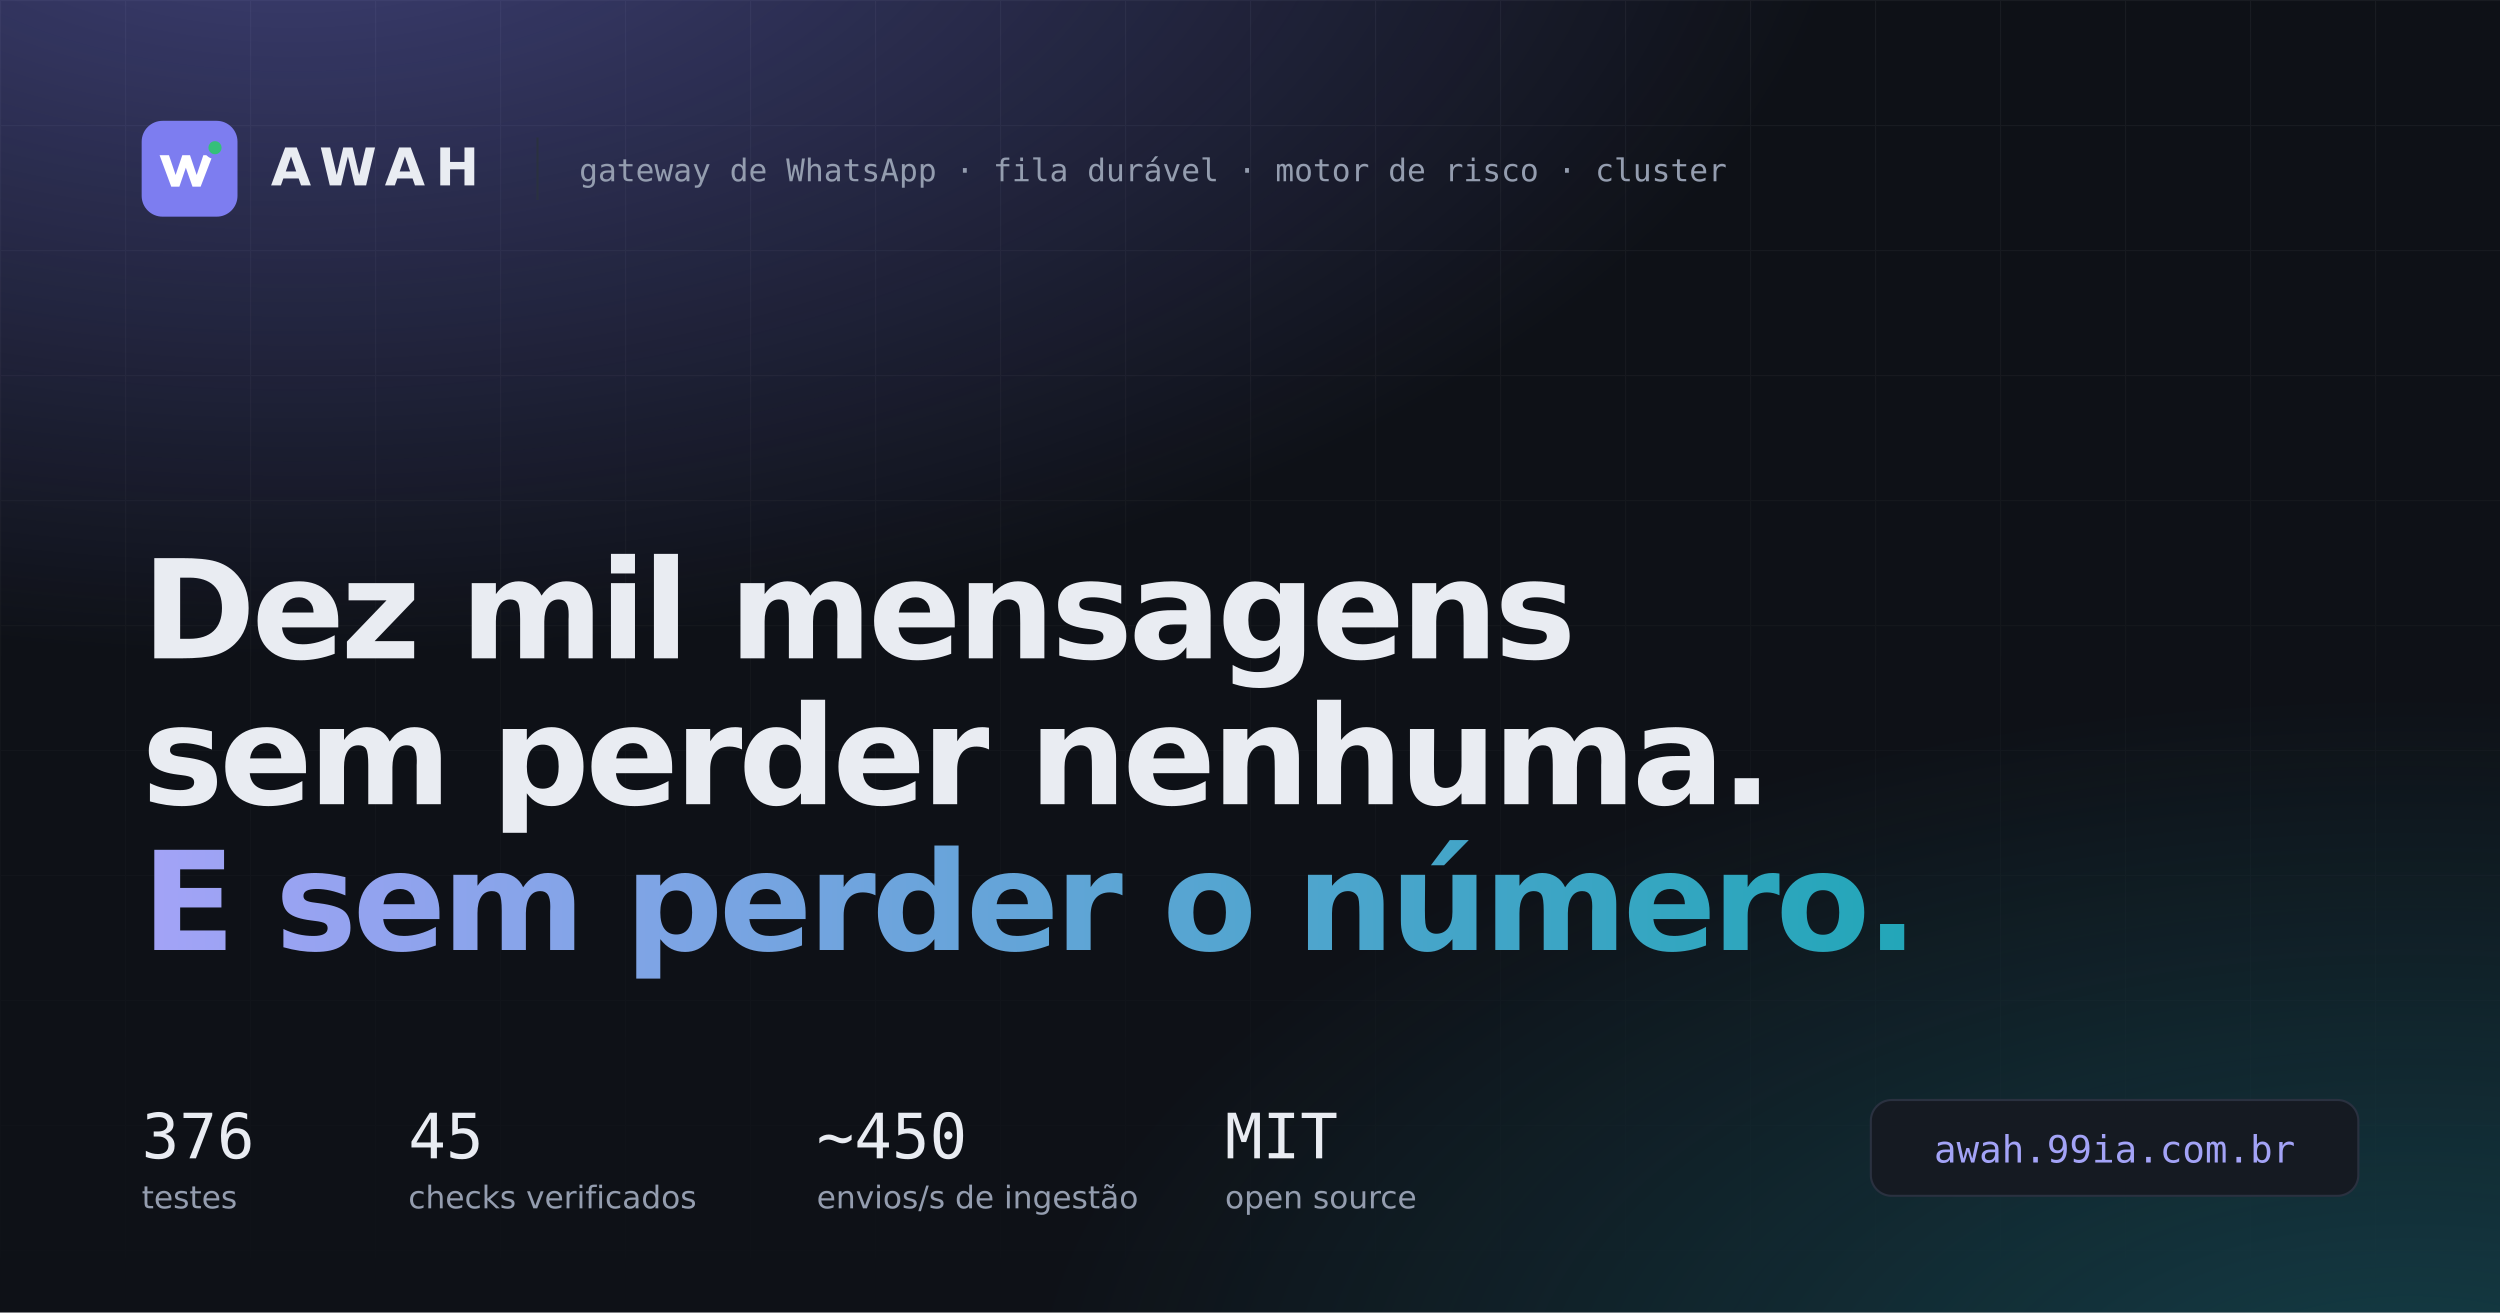
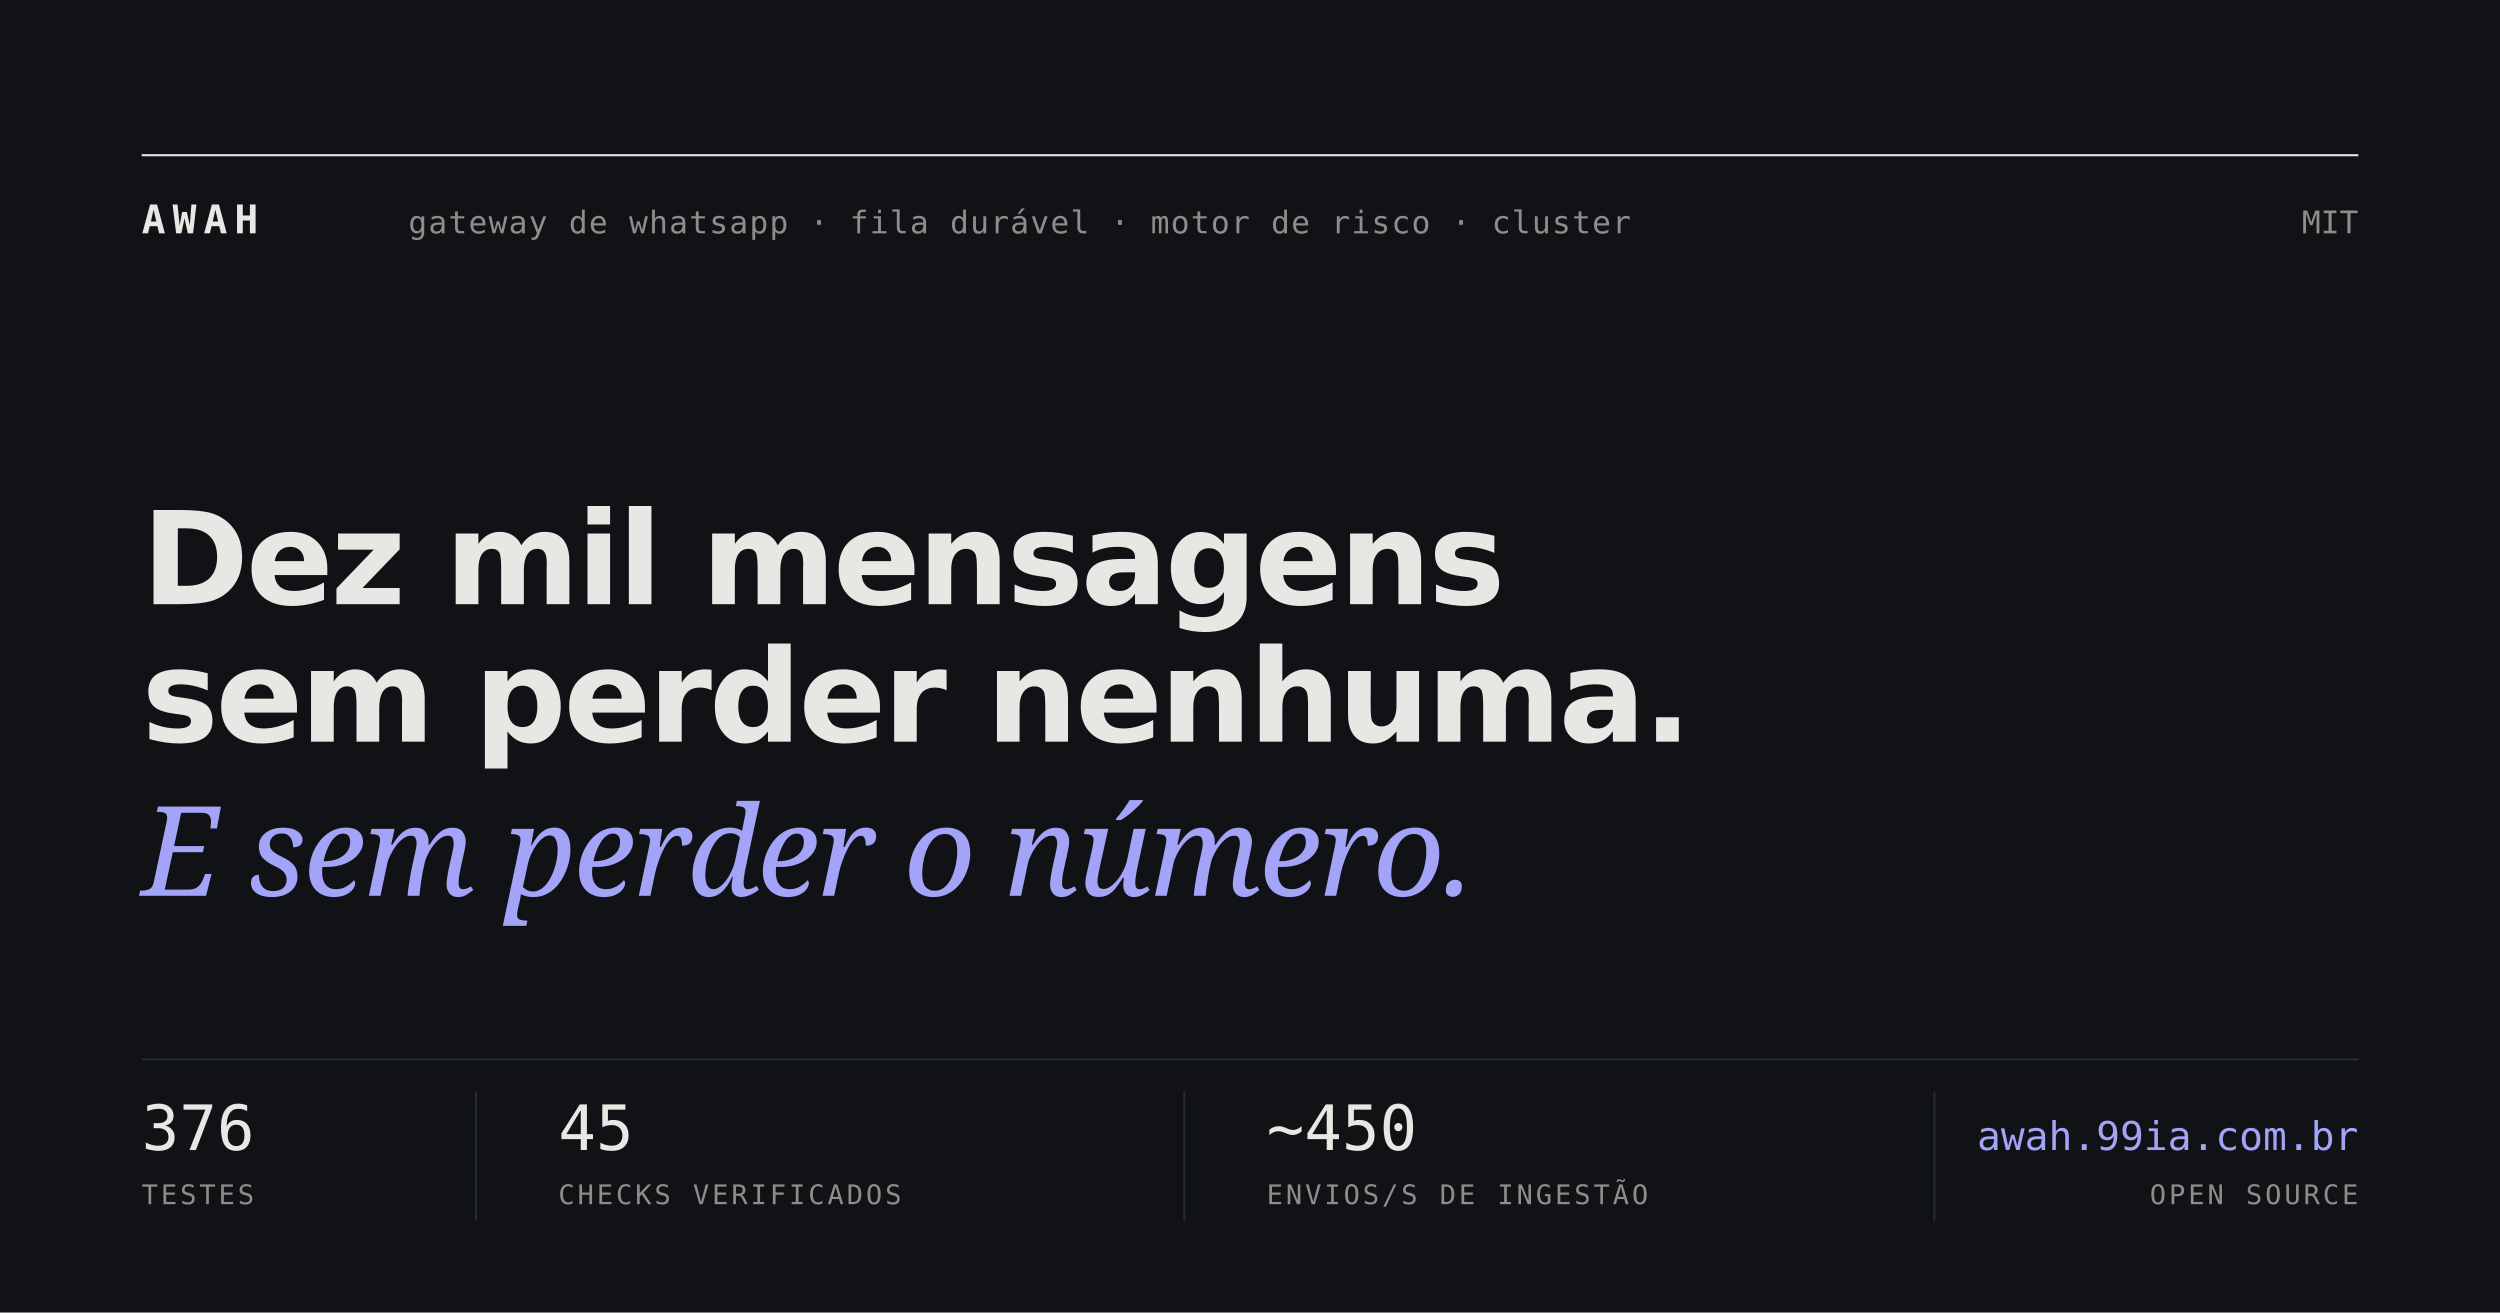
<svg xmlns="http://www.w3.org/2000/svg" width="1200" height="630" viewBox="0 0 1200 630" role="img" aria-label="AWAH — dez mil mensagens sem perder nenhuma, e sem perder o número">
-   <defs>
-     <linearGradient id="ink" x1="0" y1="0" x2="1" y2="0">
-       <stop offset="0%" stop-color="#a3a3f7" />
-       <stop offset="100%" stop-color="#22a6b8" />
-     </linearGradient>
-     <radialGradient id="g1" cx="0.12" cy="-0.12" r="0.62">
-       <stop offset="0%" stop-color="#7d7df0" stop-opacity="0.45" />
-       <stop offset="100%" stop-color="#7d7df0" stop-opacity="0" />
-     </radialGradient>
-     <radialGradient id="g2" cx="0.96" cy="1.08" r="0.55">
-       <stop offset="0%" stop-color="#22a6b8" stop-opacity="0.30" />
-       <stop offset="100%" stop-color="#22a6b8" stop-opacity="0" />
-     </radialGradient>
-     <pattern id="grid" width="60" height="60" patternUnits="userSpaceOnUse">
-       <path d="M60 0H0V60" fill="none" stroke="#ffffff" stroke-opacity="0.05" stroke-width="1" />
-     </pattern>
-     <linearGradient id="fade" x1="0" y1="0" x2="0" y2="1">
-       <stop offset="0%" stop-color="#fff" stop-opacity="1" />
-       <stop offset="100%" stop-color="#fff" stop-opacity="0" />
-     </linearGradient>
-     <mask id="gridmask">
-       <rect width="1200" height="630" fill="url(#fade)" />
-     </mask>
-   </defs>
-   <rect width="1200" height="630" fill="#0e1117" />
-   <rect width="1200" height="630" fill="url(#grid)" mask="url(#gridmask)" />
-   <rect width="1200" height="630" fill="url(#g1)" />
-   <rect width="1200" height="630" fill="url(#g2)" />
-   <g transform="translate(68,58)">
-     <rect width="46" height="46" rx="10" fill="#7d7df0" />
-     <path d="M8.6 16.5h4.5l3.2 9.5 3.2-9.5h3.7l3.2 9.5 3.2-9.5h4.5L28.3 31.6h-3.9l-3.2-9.1-3.1 9.1h-3.9L8.6 16.5Z" fill="#fff" />
-     <circle cx="35.2" cy="12.9" r="4.3" fill="#35C07A" stroke="#7d7df0" stroke-width="2.3" />
-     <text x="62" y="31" fill="#e9ecf2" font-family="'IBM Plex Sans', 'DejaVu Sans', sans-serif" font-size="25" font-weight="600" letter-spacing="5">AWAH</text>
-     <line x1="190" y1="8" x2="190" y2="38" stroke="#2a3140" stroke-width="1" />
-     <text x="210" y="29" fill="#949daf" font-family="'IBM Plex Mono', 'DejaVu Sans Mono', monospace" font-size="15">gateway de WhatsApp · fila durável · motor de risco · cluster</text>
+   <rect width="1200" height="630" fill="#101216" />
+   <rect x="68" y="74" width="1064" height="1" fill="#e8e7e3" />
+   <g font-family="'IBM Plex Mono', 'DejaVu Sans Mono', monospace">
+     <text x="68" y="112" fill="#e8e7e3" font-size="19" font-weight="600" letter-spacing="3.4">AWAH</text>
+     <text x="196" y="112" fill="#8e8d89" font-size="15" letter-spacing="0.6">gateway de whatsapp · fila durável · motor de risco · cluster</text>
+     <text x="1132" y="112" fill="#8e8d89" font-size="15" text-anchor="end">MIT</text>
  </g>
-   <text x="68" y="316" fill="#e9ecf2" font-family="'IBM Plex Sans', 'DejaVu Sans', sans-serif" font-size="66" font-weight="700" letter-spacing="-2">Dez mil mensagens</text>
-   <text x="68" y="386" fill="#e9ecf2" font-family="'IBM Plex Sans', 'DejaVu Sans', sans-serif" font-size="66" font-weight="700" letter-spacing="-2">sem perder nenhuma.</text>
-   <text x="68" y="456" fill="url(#ink)" font-family="'IBM Plex Sans', 'DejaVu Sans', sans-serif" font-size="66" font-weight="700" letter-spacing="-2">E sem perder o número.</text>
+   <text x="68" y="290" fill="#e8e7e3" font-family="'IBM Plex Sans', 'DejaVu Sans', sans-serif" font-size="62" font-weight="600" letter-spacing="-1.4">Dez mil mensagens</text>
+   <text x="68" y="356" fill="#e8e7e3" font-family="'IBM Plex Sans', 'DejaVu Sans', sans-serif" font-size="62" font-weight="600" letter-spacing="-1.4">sem perder nenhuma.</text>
+   <text x="68" y="430" fill="#a3a3f7" font-family="'IBM Plex Serif', Georgia, serif" font-size="60" font-style="italic" letter-spacing="-1">E sem perder o número.</text>
+   <rect x="68" y="508" width="1064" height="1" fill="#262a31" />
  <g font-family="'IBM Plex Mono', 'DejaVu Sans Mono', monospace">
-     <text x="68" y="556" fill="#e9ecf2" font-size="30" font-weight="500">376</text>
-     <text x="68" y="580" fill="#949daf" font-size="15" font-family="'IBM Plex Sans', 'DejaVu Sans', sans-serif">testes</text>
-     <text x="196" y="556" fill="#e9ecf2" font-size="30" font-weight="500">45</text>
-     <text x="196" y="580" fill="#949daf" font-size="15" font-family="'IBM Plex Sans', 'DejaVu Sans', sans-serif">checks verificados</text>
-     <text x="392" y="556" fill="#e9ecf2" font-size="30" font-weight="500">~450</text>
-     <text x="392" y="580" fill="#949daf" font-size="15" font-family="'IBM Plex Sans', 'DejaVu Sans', sans-serif">envios/s de ingestão</text>
-     <text x="588" y="556" fill="#e9ecf2" font-size="30" font-weight="500">MIT</text>
-     <text x="588" y="580" fill="#949daf" font-size="15" font-family="'IBM Plex Sans', 'DejaVu Sans', sans-serif">open source</text>
-   </g>
-   <g transform="translate(898,528)">
-     <rect width="234" height="46" rx="10" fill="#151a22" stroke="#2a3140" />
-     <text x="117" y="30" fill="#a3a3f7" text-anchor="middle" font-family="'IBM Plex Mono', 'DejaVu Sans Mono', monospace" font-size="18">awah.99ia.com.br</text>
+     <text x="68" y="552" fill="#e8e7e3" font-size="30">376</text>
+     <text x="68" y="578" fill="#8e8d89" font-size="13" letter-spacing="1.4">TESTES</text>
+     <rect x="228" y="524" width="1" height="62" fill="#262a31" />
+     <text x="268" y="552" fill="#e8e7e3" font-size="30">45</text>
+     <text x="268" y="578" fill="#8e8d89" font-size="13" letter-spacing="1.4">CHECKS VERIFICADOS</text>
+     <rect x="568" y="524" width="1" height="62" fill="#262a31" />
+     <text x="608" y="552" fill="#e8e7e3" font-size="30">~450</text>
+     <text x="608" y="578" fill="#8e8d89" font-size="13" letter-spacing="1.4">ENVIOS/S DE INGESTÃO</text>
+     <rect x="928" y="524" width="1" height="62" fill="#262a31" />
+     <text x="1132" y="552" fill="#a3a3f7" font-size="19" text-anchor="end">awah.99ia.com.br</text>
+     <text x="1132" y="578" fill="#8e8d89" font-size="13" letter-spacing="1.4" text-anchor="end">OPEN SOURCE</text>
  </g>
</svg>
